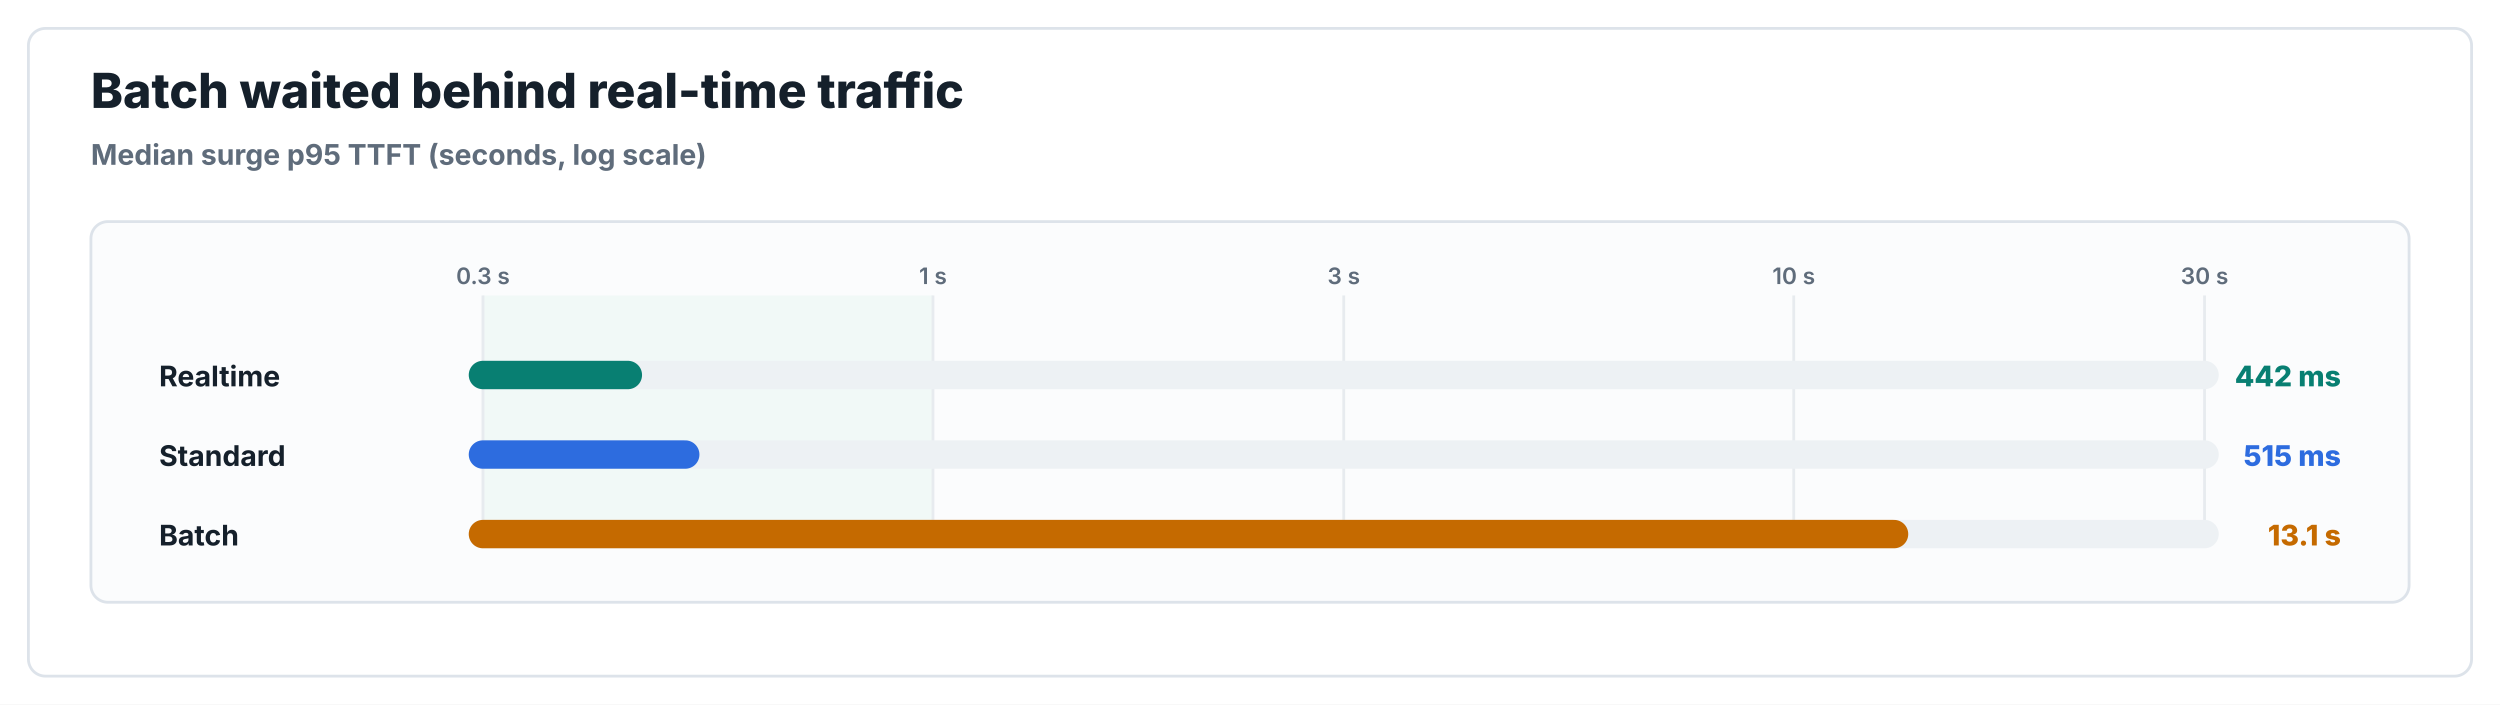
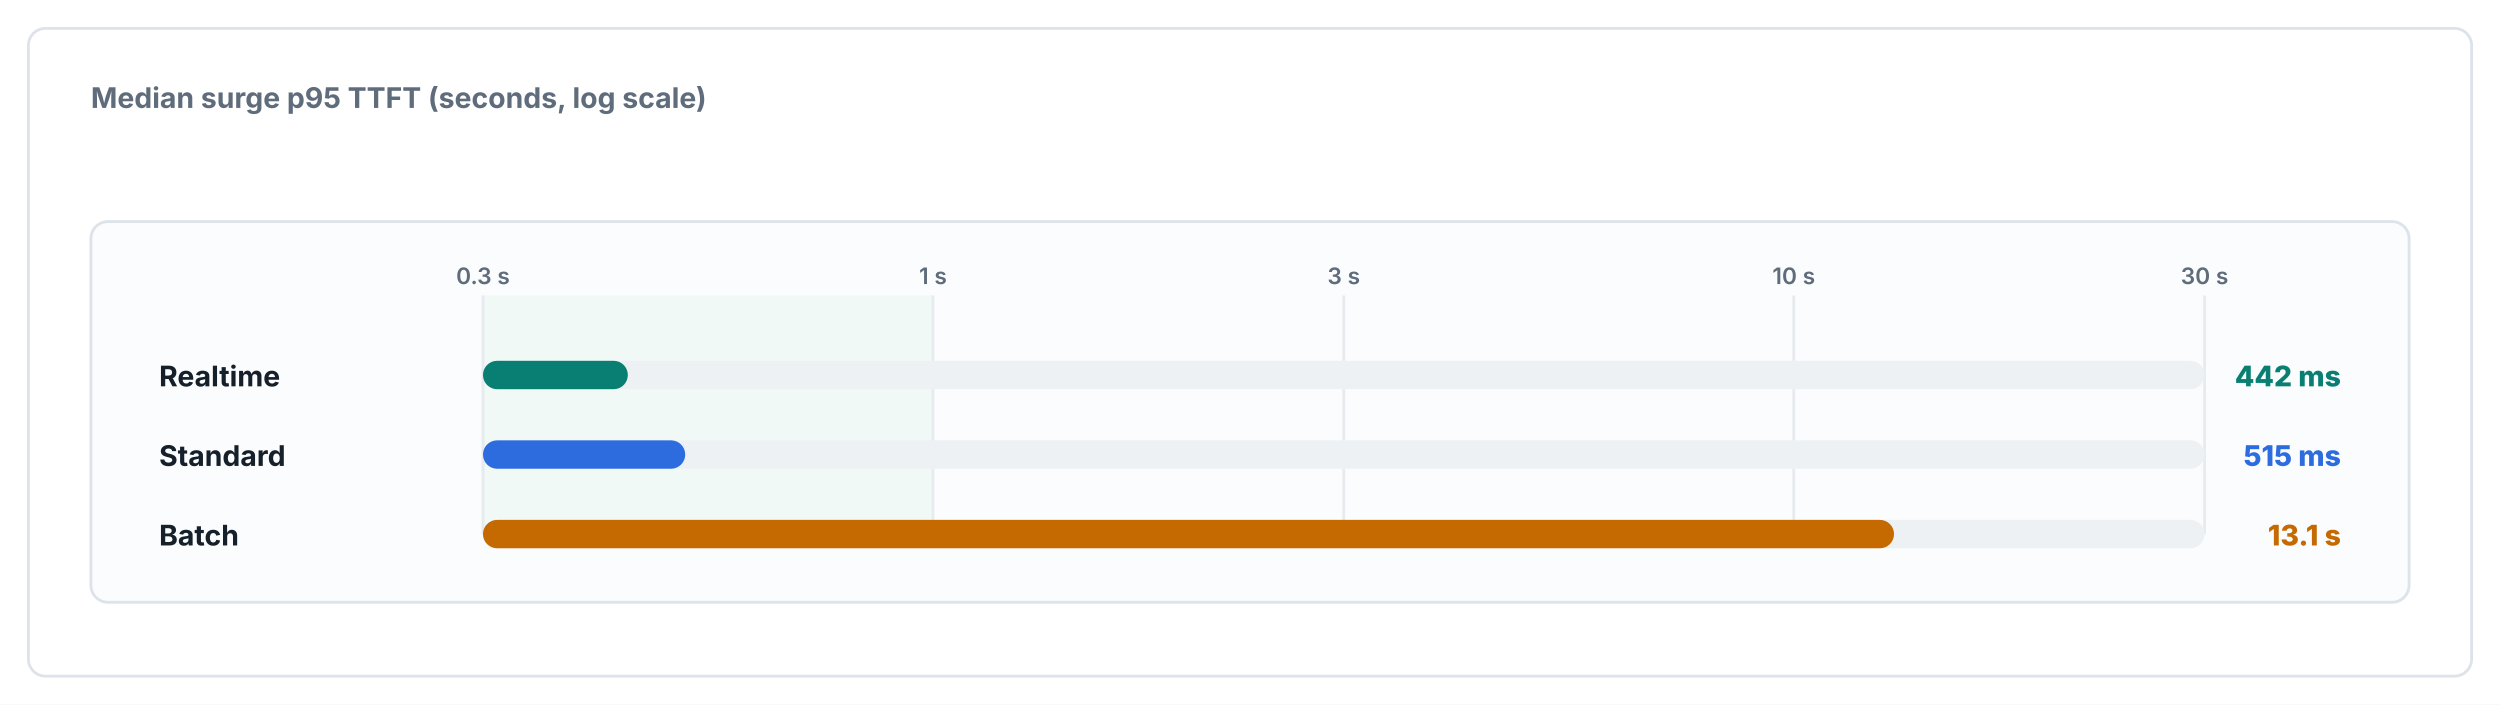
<svg xmlns="http://www.w3.org/2000/svg" width="880" height="248" viewBox="0 0 880 248" role="img" aria-label="In the batch-isolation scenario, realtime and standard traffic stayed below one second while batch absorbed more than 13 seconds of surge p95 time to first token.">
  <style>text{font-family:system-ui,-apple-system,sans-serif}</style>
  <rect width="880" height="248" fill="#ffffff" />
  <rect x="10" y="10" width="860" height="228" rx="6" fill="#ffffff" stroke="#dde3ea" />
-   <text x="32.0" y="38.0" fill="#15202b" font-size="17" font-weight="780" text-anchor="start">Batch waited behind real-time traffic</text>
-   <text x="32.0" y="58.0" fill="#5f6c7b" font-size="10" font-weight="700" text-anchor="start">Median surge p95 TTFT (seconds, log scale)</text>
+   <text x="32.0" y="38.0" fill="#5f6c7b" font-size="10" font-weight="700" text-anchor="start">Median surge p95 TTFT (seconds, log scale)</text>
  <rect x="32" y="78" width="816" height="134" rx="6" fill="#fbfcfd" stroke="#dde3ea" />
  <rect x="170.0" y="104" width="158.4" height="84" fill="#eef8f6" opacity="0.75" />
  <line x1="170.0" y1="104.0" x2="170.0" y2="188.0" stroke="#e7ebef" />
  <text x="170.0" y="100.0" fill="#5f6c7b" font-size="8" font-weight="600" text-anchor="middle">0.3 s</text>
  <line x1="328.4" y1="104.0" x2="328.4" y2="188.0" stroke="#e7ebef" />
  <text x="328.4" y="100.0" fill="#5f6c7b" font-size="8" font-weight="600" text-anchor="middle">1 s</text>
  <line x1="473.0" y1="104.0" x2="473.0" y2="188.0" stroke="#e7ebef" />
  <text x="473.0" y="100.0" fill="#5f6c7b" font-size="8" font-weight="600" text-anchor="middle">3 s</text>
  <line x1="631.4" y1="104.0" x2="631.4" y2="188.0" stroke="#e7ebef" />
  <text x="631.4" y="100.0" fill="#5f6c7b" font-size="8" font-weight="600" text-anchor="middle">10 s</text>
  <line x1="776.0" y1="104.0" x2="776.0" y2="188.0" stroke="#e7ebef" />
  <text x="776.0" y="100.0" fill="#5f6c7b" font-size="8" font-weight="600" text-anchor="middle">30 s</text>
  <text x="56.0" y="136.0" fill="#15202b" font-size="10" font-weight="720" text-anchor="start">Realtime</text>
-   <line x1="170.0" y1="132.0" x2="776.0" y2="132.0" stroke="#edf1f4" stroke-width="10" stroke-linecap="round" />
-   <line x1="170.0" y1="132.0" x2="221.0" y2="132.0" stroke="#087f72" stroke-width="10" stroke-linecap="round" />
+   <rect x="170.0" y="127.0" width="606.0" height="10" rx="5" fill="#edf1f4" />
+   <rect x="170.0" y="127.0" width="51.0" height="10" rx="5" fill="#087f72" />
  <text x="824.0" y="136.0" fill="#087f72" font-size="10" font-weight="800" text-anchor="end">442 ms</text>
  <text x="56.0" y="164.0" fill="#15202b" font-size="10" font-weight="720" text-anchor="start">Standard</text>
-   <line x1="170.0" y1="160.0" x2="776.0" y2="160.0" stroke="#edf1f4" stroke-width="10" stroke-linecap="round" />
-   <line x1="170.0" y1="160.0" x2="241.2" y2="160.0" stroke="#2d6cdf" stroke-width="10" stroke-linecap="round" />
+   <rect x="170.0" y="155.0" width="606.0" height="10" rx="5" fill="#edf1f4" />
+   <rect x="170.0" y="155.0" width="71.2" height="10" rx="5" fill="#2d6cdf" />
  <text x="824.0" y="164.0" fill="#2d6cdf" font-size="10" font-weight="800" text-anchor="end">515 ms</text>
  <text x="56.0" y="192.0" fill="#15202b" font-size="10" font-weight="720" text-anchor="start">Batch</text>
-   <line x1="170.0" y1="188.0" x2="776.0" y2="188.0" stroke="#edf1f4" stroke-width="10" stroke-linecap="round" />
-   <line x1="170.0" y1="188.0" x2="666.7" y2="188.0" stroke="#c56a00" stroke-width="10" stroke-linecap="round" />
+   <rect x="170.0" y="183.0" width="606.0" height="10" rx="5" fill="#edf1f4" />
+   <rect x="170.0" y="183.0" width="496.7" height="10" rx="5" fill="#c56a00" />
  <text x="824.0" y="192.0" fill="#c56a00" font-size="10" font-weight="800" text-anchor="end">13.1 s</text>
</svg>
